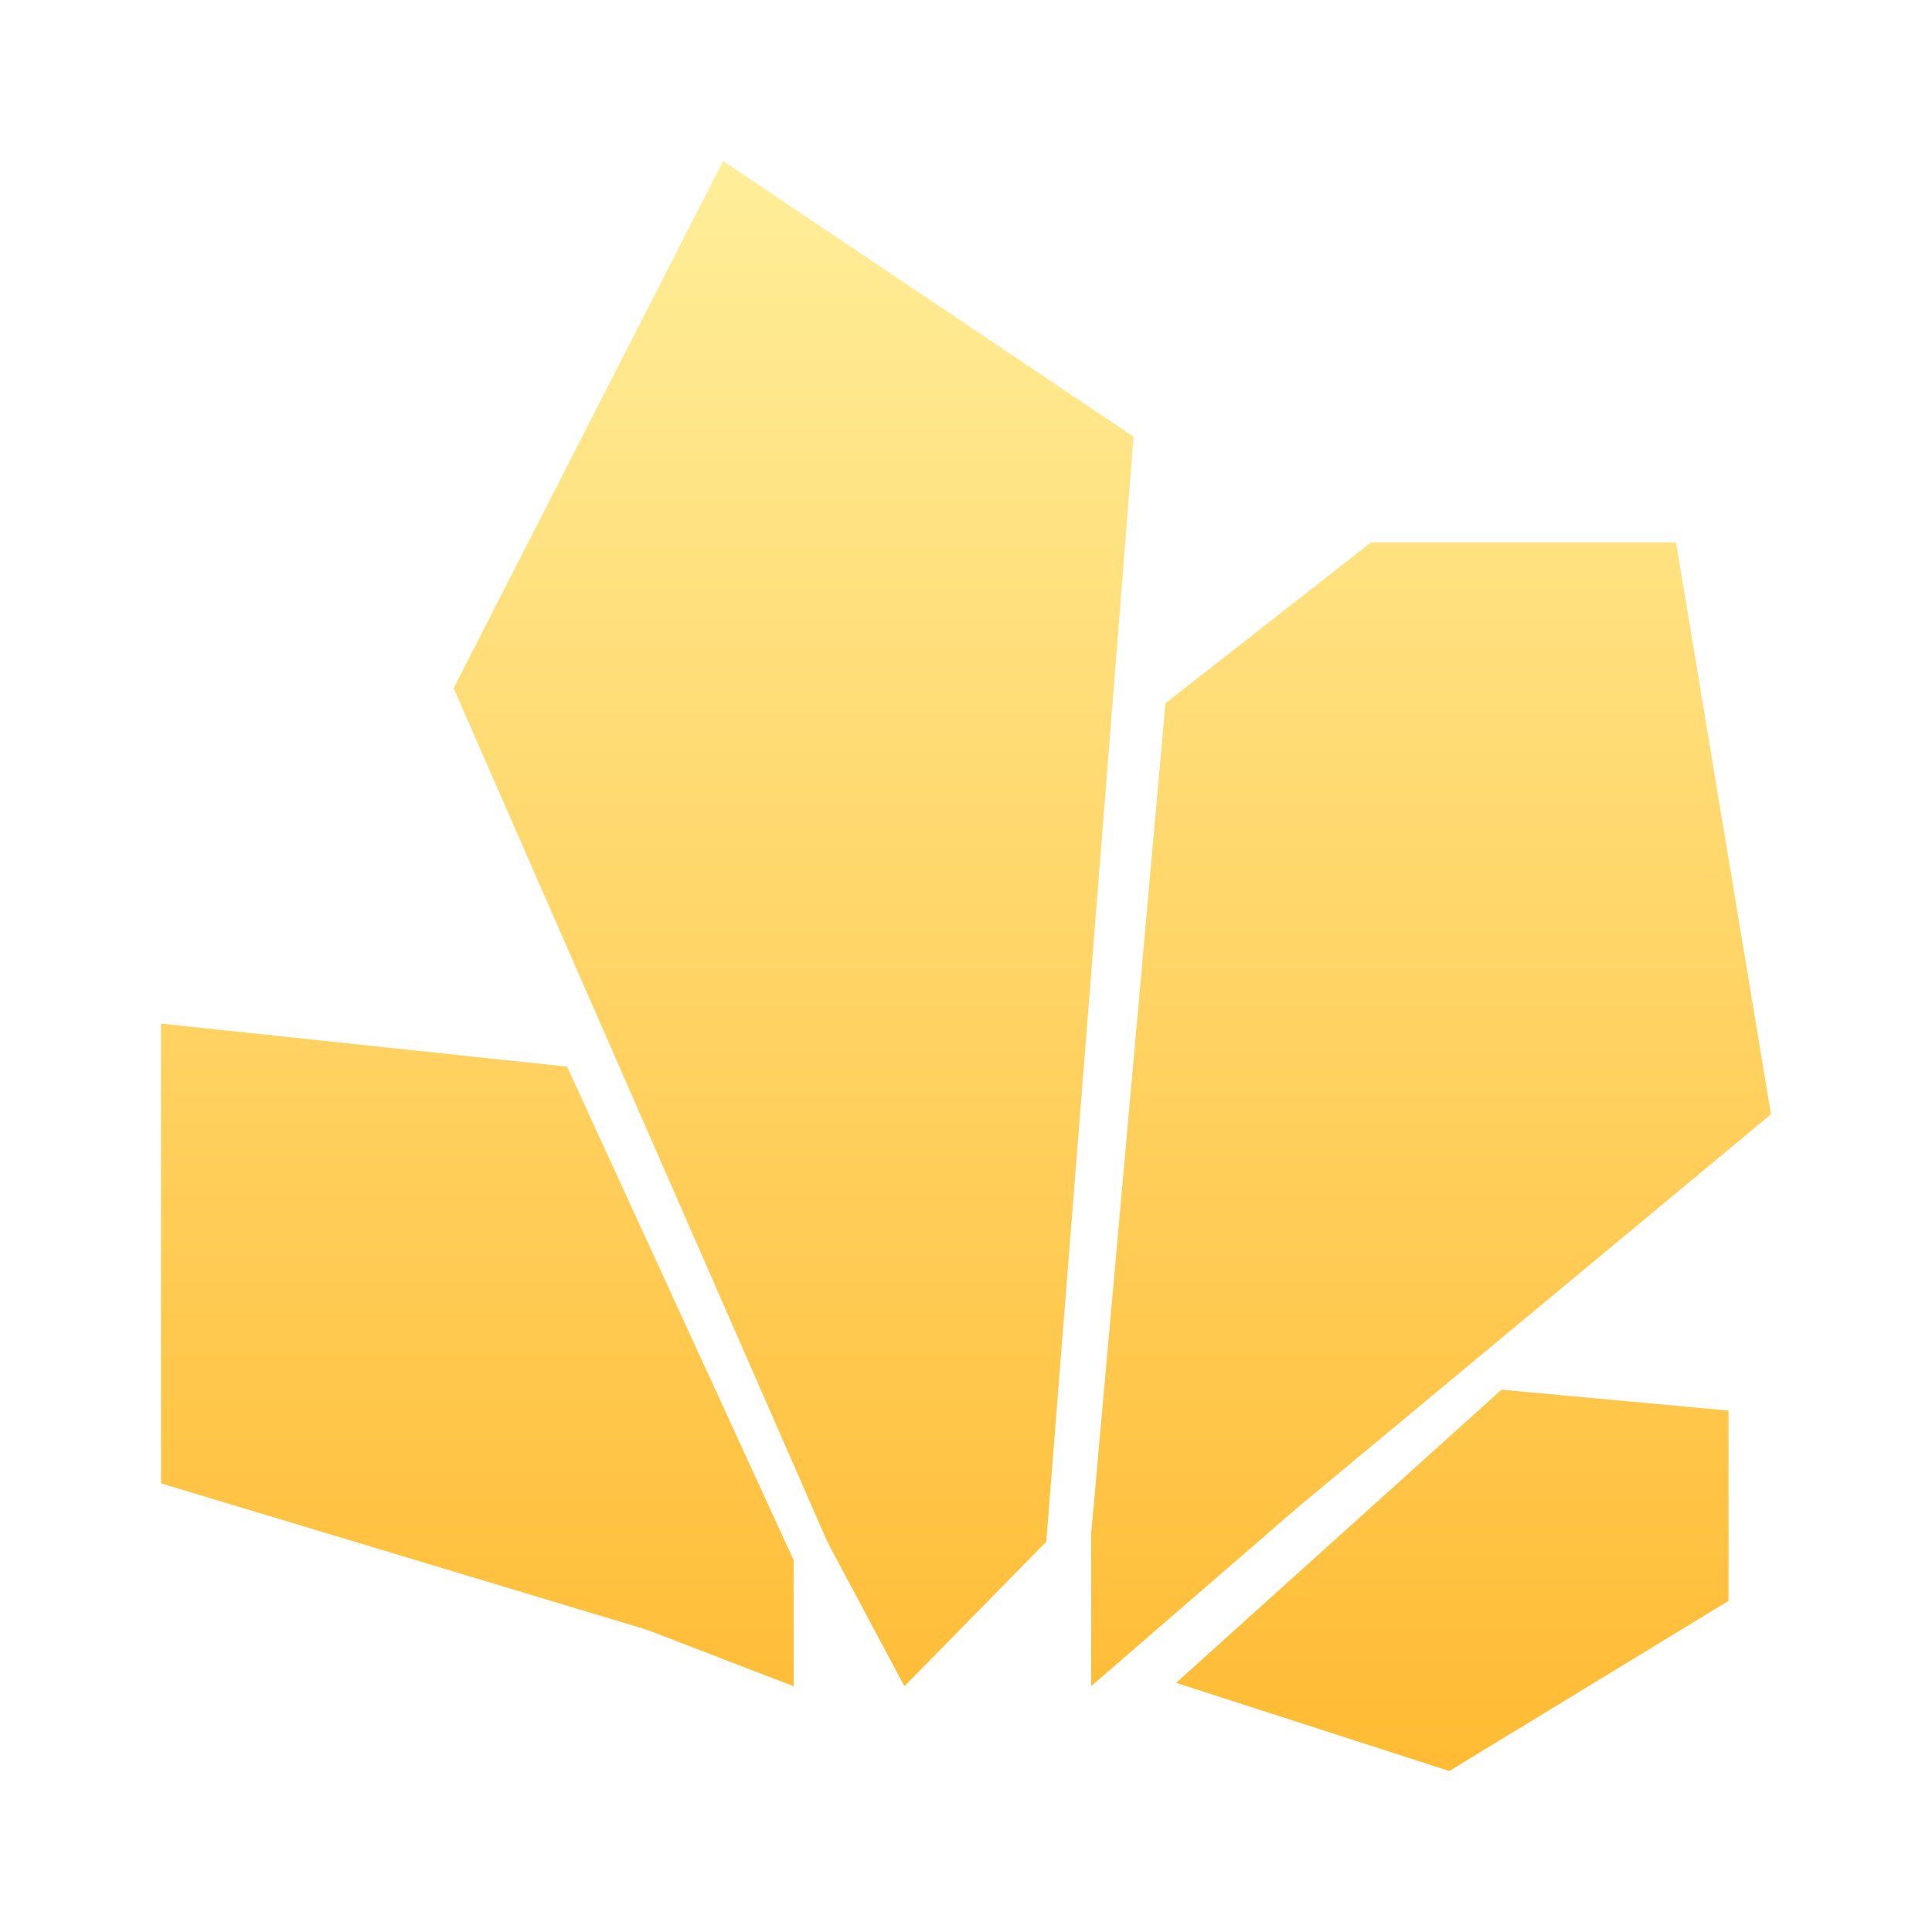
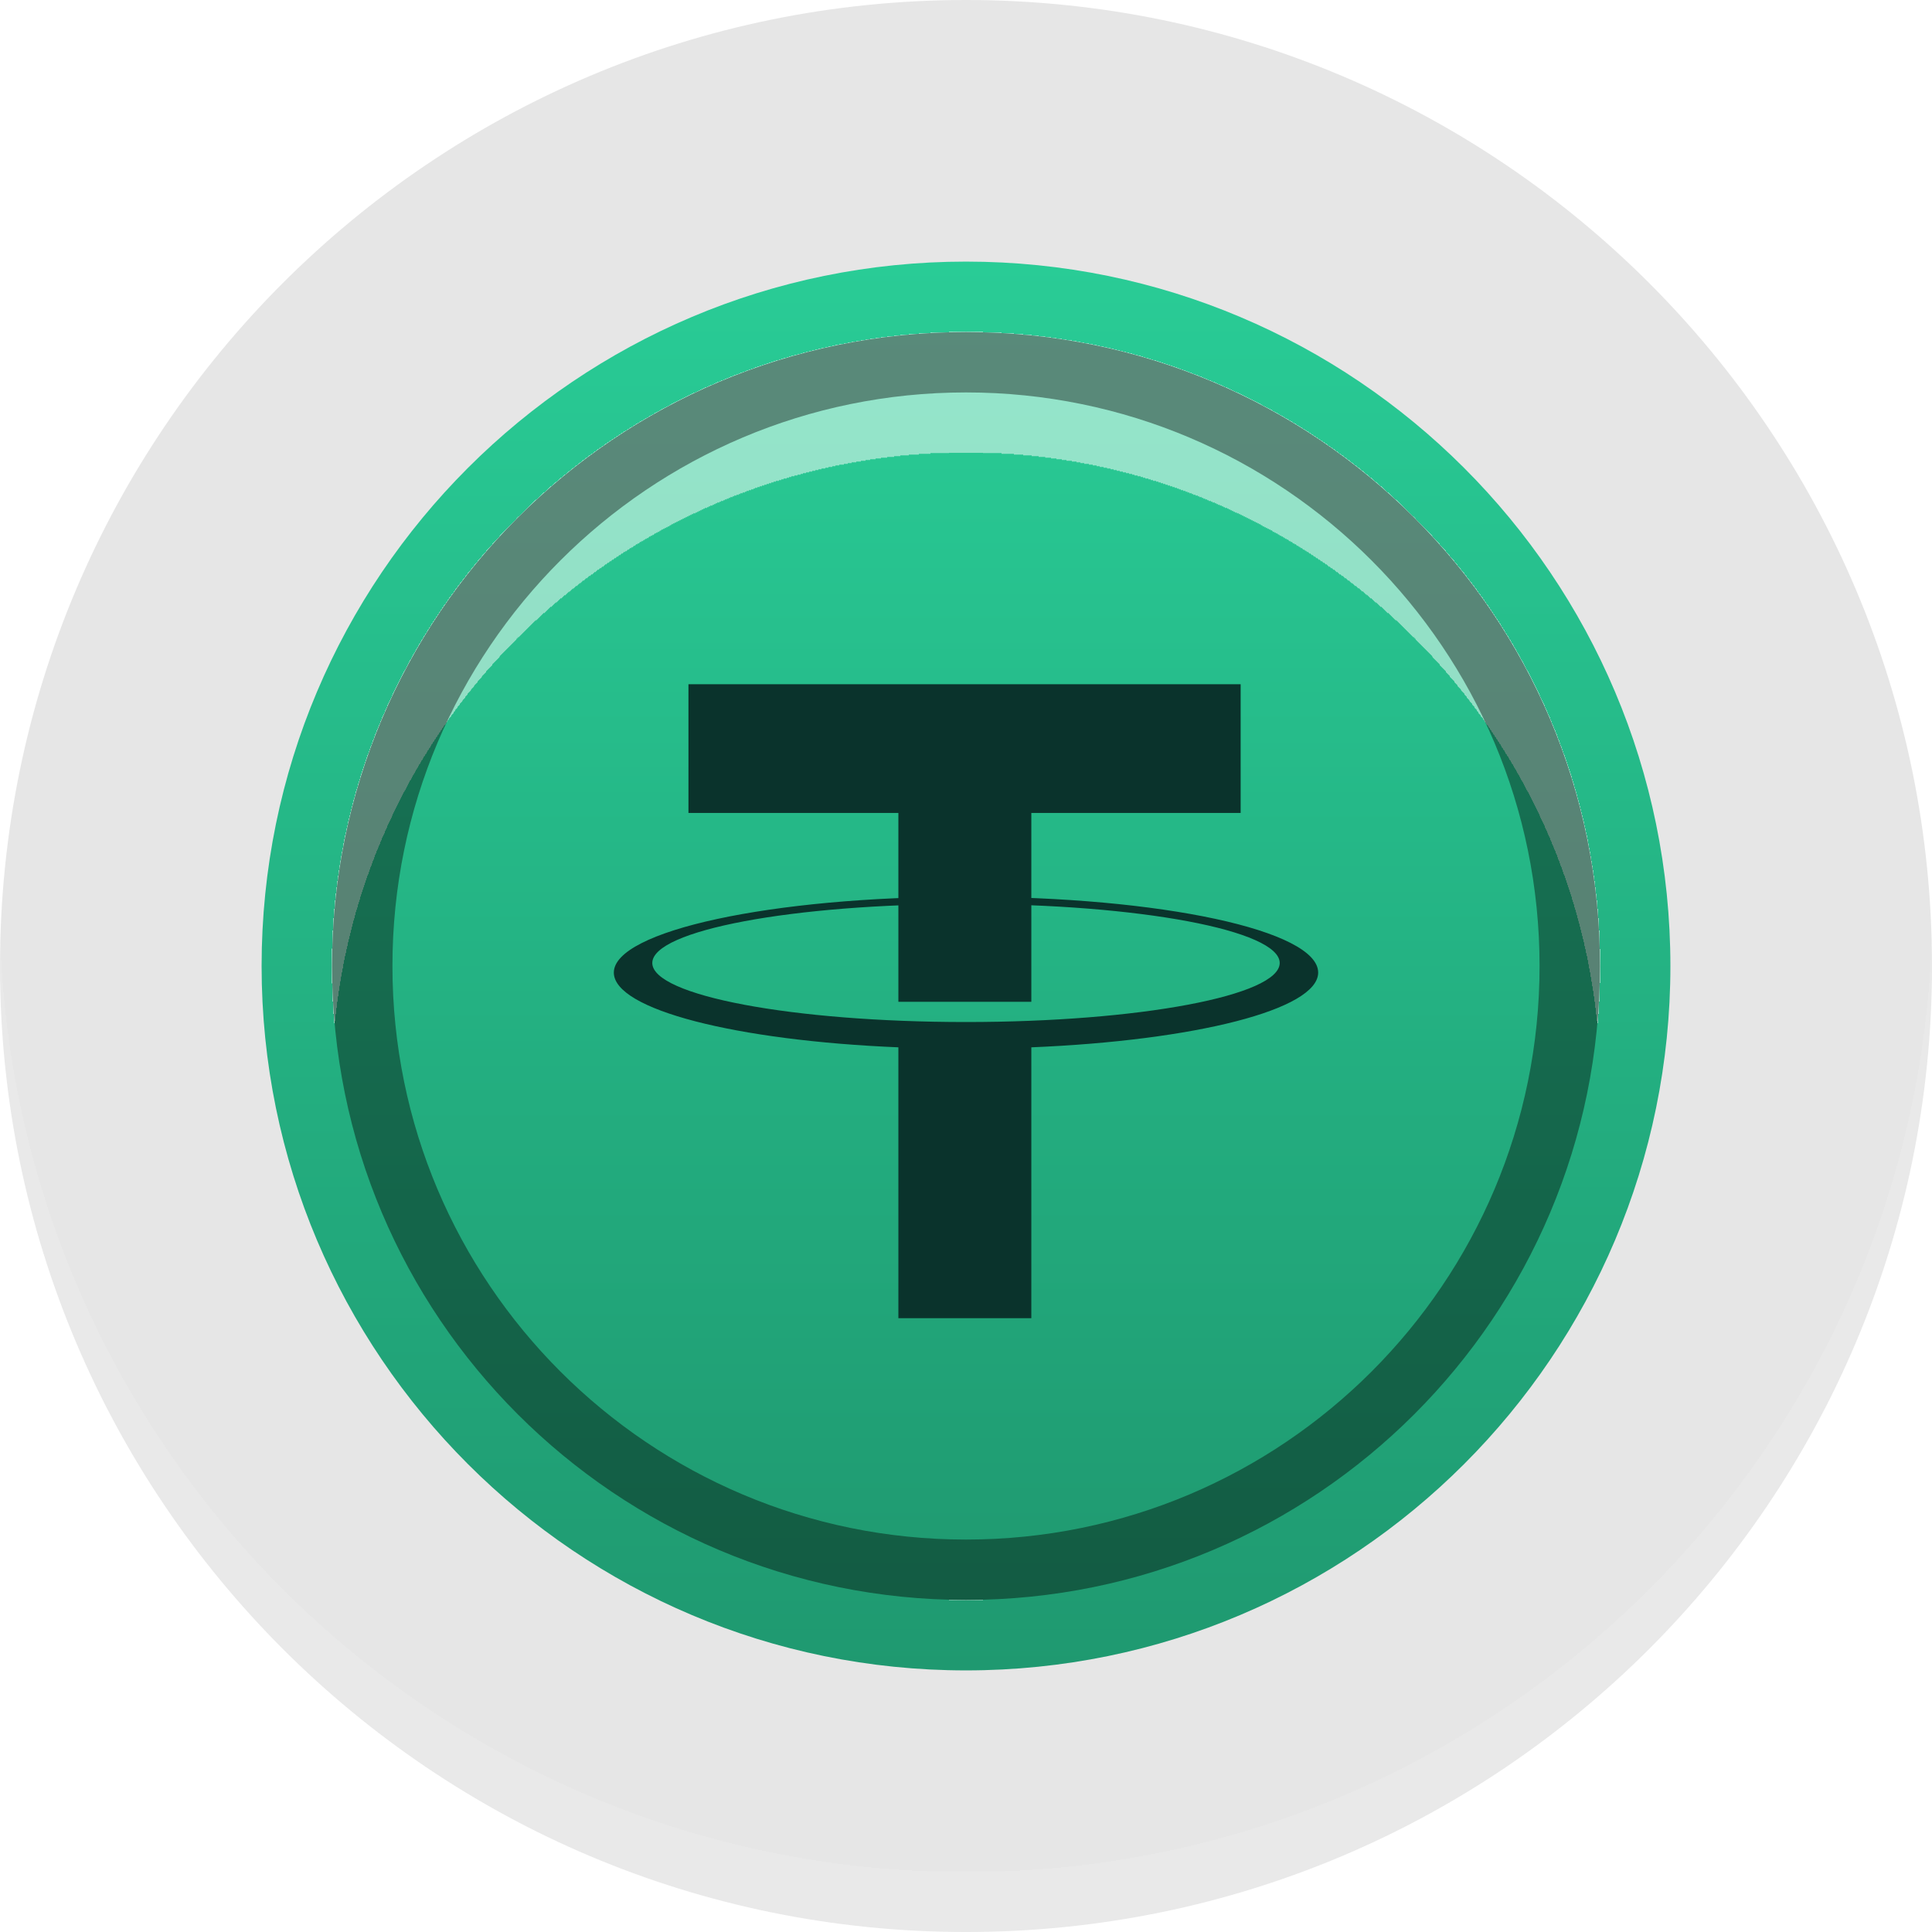
- <svg xmlns="http://www.w3.org/2000/svg" width="24" height="24" viewBox="0 0 24 24" fill="none">
-   <path d="M18.652 17.263L21.472 17.523V19.887L18.004 22L14.61 20.905L18.652 17.263H18.652ZM8.037 20.246L2 18.427V12.715L7.044 13.25L9.859 19.381V20.947L8.037 20.246ZM16.169 18.684L13.554 20.947V19.061L14.478 8.736L17.032 6.737H20.82L22 13.842L16.169 18.685L16.169 18.684ZM10.277 19.152L5.635 8.549L8.983 2L14.082 5.425L12.997 19.152L11.235 20.947L10.277 19.153L10.277 19.152Z" fill="url(#paint0_linear_2291_3579)" />
+ <svg xmlns="http://www.w3.org/2000/svg" width="32" height="32" viewBox="0 0 32 32" fill="none">
+   <g filter="url(#filter0_i_2549_3786)">
+     <rect width="32" height="32" rx="16" fill="black" fill-opacity="0.1" />
+     <circle cx="16" cy="16" r="11.667" fill="url(#paint0_linear_2549_3786)" />
+     <g filter="url(#filter1_i_2549_3786)">
+       <circle cx="16" cy="16" r="10.5" fill="url(#paint1_linear_2549_3786)" />
+     </g>
+     <circle cx="16" cy="16" r="10" stroke="black" stroke-opacity="0.4" />
+     <path d="M20.549 11.333H11.403V13.465H14.88V16.593H17.082V13.465H20.549V11.333Z" fill="#0A332C" />
+     <path d="M16 16.928C13.132 16.928 10.804 16.49 10.804 15.95C10.804 15.41 13.132 14.973 16 14.973C18.868 14.973 21.196 15.41 21.196 15.95C21.196 16.49 18.868 16.928 16 16.928ZM21.833 16.109C21.833 15.41 19.226 14.852 16 14.852C12.774 14.852 10.167 15.42 10.167 16.109C10.167 16.723 12.195 17.235 14.88 17.347V21.833H17.082V17.347C19.786 17.235 21.833 16.723 21.833 16.109Z" fill="#0A332C" />
+   </g>
  <defs>
-     <linearGradient id="paint0_linear_2291_3579" x1="12" y1="2" x2="12" y2="22" gradientUnits="userSpaceOnUse">
-       <stop stop-color="#FFEE99" />
-       <stop offset="1" stop-color="#FFBB33" />
+     <filter id="filter0_i_2549_3786" x="0" y="0" width="32" height="32" filterUnits="userSpaceOnUse" color-interpolation-filters="sRGB">
+       <feFlood flood-opacity="0" result="BackgroundImageFix" />
+       <feBlend mode="normal" in="SourceGraphic" in2="BackgroundImageFix" result="shape" />
+       <feColorMatrix in="SourceAlpha" type="matrix" values="0 0 0 0 0 0 0 0 0 0 0 0 0 0 0 0 0 0 127 0" result="hardAlpha" />
+       <feOffset dy="-1" />
+       <feComposite in2="hardAlpha" operator="arithmetic" k2="-1" k3="1" />
+       <feColorMatrix type="matrix" values="0 0 0 0 1 0 0 0 0 1 0 0 0 0 1 0 0 0 0.1 0" />
+       <feBlend mode="normal" in2="shape" result="effect1_innerShadow_2549_3786" />
+     </filter>
+     <filter id="filter1_i_2549_3786" x="5.5" y="5.5" width="21" height="21" filterUnits="userSpaceOnUse" color-interpolation-filters="sRGB">
+       <feFlood flood-opacity="0" result="BackgroundImageFix" />
+       <feBlend mode="normal" in="SourceGraphic" in2="BackgroundImageFix" result="shape" />
+       <feColorMatrix in="SourceAlpha" type="matrix" values="0 0 0 0 0 0 0 0 0 0 0 0 0 0 0 0 0 0 127 0" result="hardAlpha" />
+       <feOffset dy="2" />
+       <feComposite in2="hardAlpha" operator="arithmetic" k2="-1" k3="1" />
+       <feColorMatrix type="matrix" values="0 0 0 0 1 0 0 0 0 1 0 0 0 0 1 0 0 0 0.5 0" />
+       <feBlend mode="normal" in2="shape" result="effect1_innerShadow_2549_3786" />
+     </filter>
+     <linearGradient id="paint0_linear_2549_3786" x1="16" y1="4.333" x2="16" y2="27.667" gradientUnits="userSpaceOnUse">
+       <stop stop-color="#29CC96" />
+       <stop offset="1" stop-color="#1F9970" />
+     </linearGradient>
+     <linearGradient id="paint1_linear_2549_3786" x1="16" y1="5.5" x2="16" y2="26.5" gradientUnits="userSpaceOnUse">
+       <stop stop-color="#29CC96" />
+       <stop offset="1" stop-color="#1F9970" />
    </linearGradient>
  </defs>
</svg>
